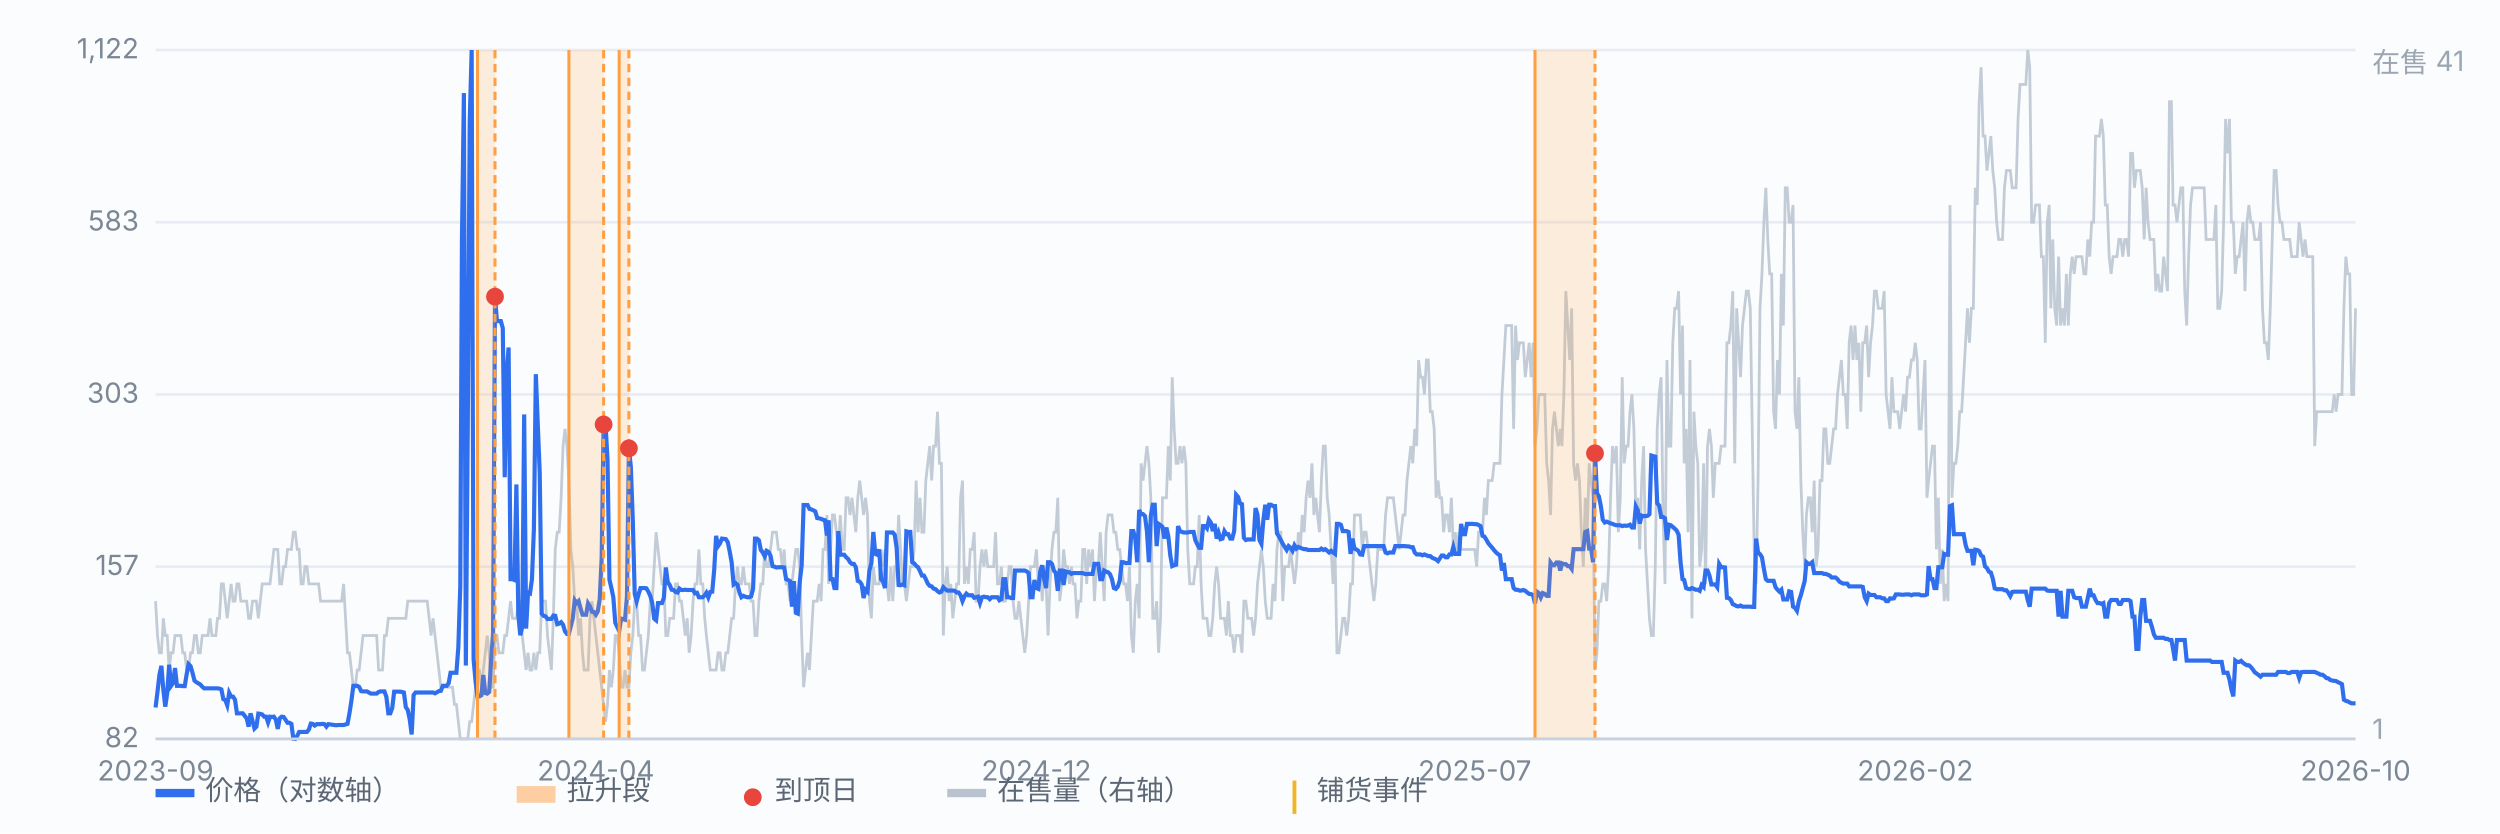
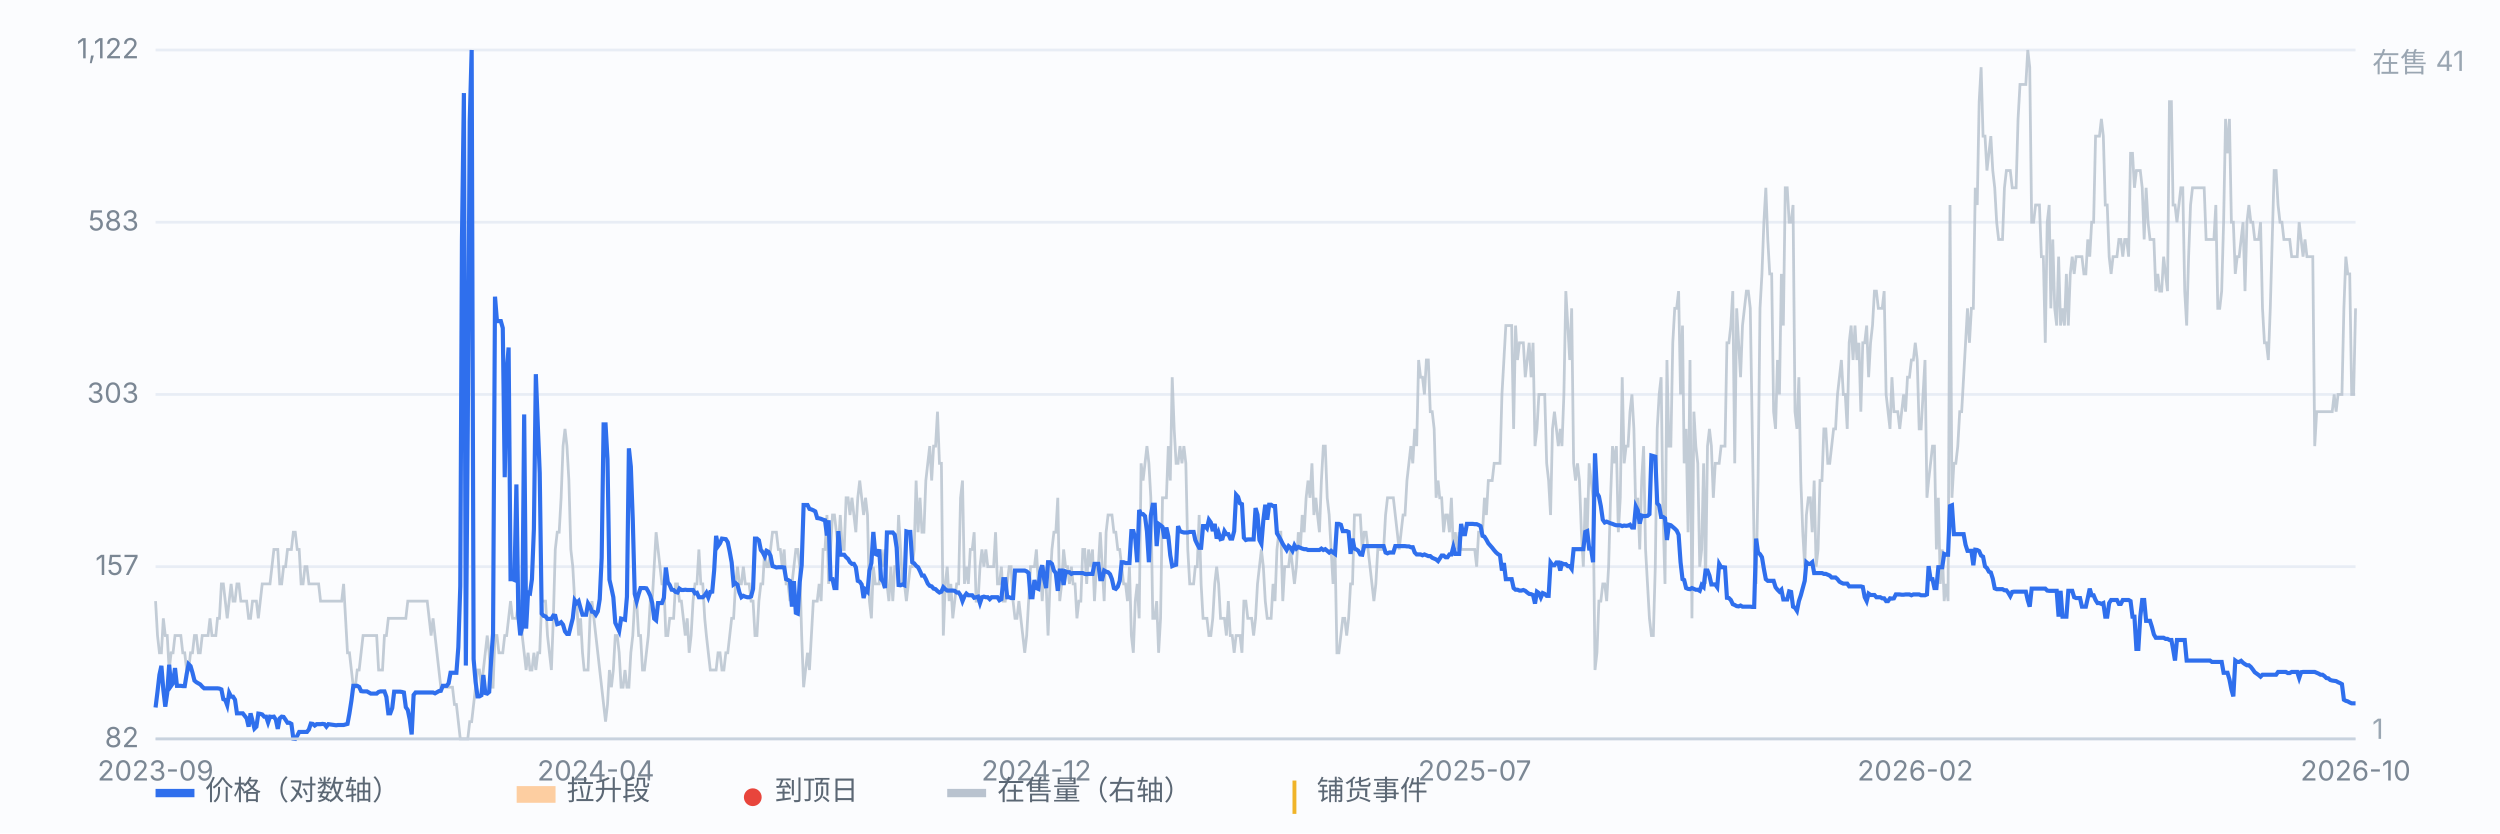
<svg xmlns="http://www.w3.org/2000/svg" viewBox="0 0 900 300" preserveAspectRatio="xMidYMid meet" style="width:100%;max-width:900px;height:auto;display:block" font-family="-apple-system,Segoe UI,Microsoft YaHei,sans-serif" font-size="10">
  <rect x="0" y="0" width="900" height="300" fill="#fbfcfe" />
  <line x1="56" y1="266.0" x2="848" y2="266.0" stroke="#e8edf5" stroke-width="1" />
  <text x="50" y="269.0" text-anchor="end" fill="#7b8794">82</text>
  <line x1="56" y1="204.0" x2="848" y2="204.0" stroke="#e8edf5" stroke-width="1" />
  <text x="50" y="207.0" text-anchor="end" fill="#7b8794">157</text>
  <line x1="56" y1="142.0" x2="848" y2="142.0" stroke="#e8edf5" stroke-width="1" />
  <text x="50" y="145.0" text-anchor="end" fill="#7b8794">303</text>
  <line x1="56" y1="80.0" x2="848" y2="80.0" stroke="#e8edf5" stroke-width="1" />
  <text x="50" y="83.0" text-anchor="end" fill="#7b8794">583</text>
  <line x1="56" y1="18.0" x2="848" y2="18.0" stroke="#e8edf5" stroke-width="1" />
  <text x="50" y="21.0" text-anchor="end" fill="#7b8794">1,122</text>
  <path d="M56.0 216.4 L56.7 228.8 L57.4 235.0 L58.1 235.0 L58.8 222.6 L59.5 228.8 L60.2 228.8 L60.9 241.2 L61.6 235.0 L62.3 235.0 L63.0 228.8 L63.7 228.8 L64.4 228.8 L65.1 228.8 L65.8 235.0 L66.5 235.0 L67.2 241.2 L67.9 241.2 L68.6 235.0 L69.3 235.0 L70.0 228.8 L70.7 228.8 L71.4 235.0 L72.1 235.0 L72.8 228.8 L73.5 228.8 L74.2 228.8 L74.9 228.8 L75.6 222.6 L76.3 228.8 L77.0 228.8 L77.7 228.8 L78.3 222.6 L79.0 222.6 L79.7 210.2 L80.4 210.2 L81.1 216.4 L81.8 222.6 L82.5 216.4 L83.2 210.2 L83.9 216.4 L84.6 216.4 L85.3 210.2 L86.0 210.2 L86.7 216.4 L87.4 216.4 L88.1 216.4 L88.8 216.4 L89.5 222.6 L90.2 222.6 L90.9 216.4 L91.6 216.4 L92.3 216.4 L93.0 222.6 L93.7 216.4 L94.4 210.2 L95.1 210.2 L95.8 210.2 L96.5 210.2 L97.2 210.2 L97.9 204.0 L98.6 197.8 L99.3 197.8 L100.0 197.8 L100.7 210.2 L101.4 210.2 L102.1 204.0 L102.8 204.0 L103.5 197.8 L104.2 197.8 L104.9 197.8 L105.6 191.6 L106.3 191.6 L107.0 197.8 L107.7 197.8 L108.4 210.2 L109.1 210.2 L109.8 204.0 L110.5 204.0 L111.2 210.2 L111.9 210.2 L112.6 210.2 L113.3 210.2 L114.0 210.2 L114.7 210.2 L115.4 216.4 L116.1 216.4 L116.8 216.4 L117.5 216.4 L118.2 216.4 L118.9 216.4 L119.6 216.4 L120.3 216.4 L121.0 216.4 L121.7 216.4 L122.3 216.4 L123.0 216.4 L123.7 210.2 L124.4 222.6 L125.1 235.0 L125.8 235.0 L126.5 241.2 L127.2 247.4 L127.9 247.4 L128.6 241.2 L129.3 241.2 L130.0 235.0 L130.7 228.8 L131.4 228.8 L132.1 228.8 L132.8 228.8 L133.5 228.8 L134.2 228.8 L134.9 228.8 L135.6 228.8 L136.3 241.2 L137.0 241.2 L137.7 241.2 L138.4 228.8 L139.1 228.8 L139.8 222.6 L140.5 222.6 L141.2 222.6 L141.9 222.6 L142.6 222.6 L143.3 222.6 L144.0 222.6 L144.7 222.6 L145.4 222.6 L146.1 222.6 L146.8 216.4 L147.5 216.4 L148.2 216.4 L148.9 216.4 L149.6 216.4 L150.3 216.4 L151.0 216.4 L151.7 216.4 L152.4 216.4 L153.1 216.4 L153.8 216.4 L154.5 222.6 L155.2 228.8 L155.9 222.6 L156.6 228.8 L157.3 235.0 L158.0 241.2 L158.7 247.4 L159.4 247.4 L160.1 247.4 L160.8 247.4 L161.5 247.4 L162.2 247.4 L162.9 247.4 L163.6 253.6 L164.3 253.6 L165.0 259.8 L165.7 266.0 L166.3 266.0 L167.0 266.0 L167.7 266.0 L168.4 266.0 L169.1 259.8 L169.8 259.8 L170.5 253.6 L171.2 247.4 L171.9 241.2 L172.6 241.2 L173.3 247.4 L174.0 241.2 L174.7 235.0 L175.4 228.8 L176.1 235.0 L176.8 247.4 L177.5 247.4 L178.2 228.8 L178.9 228.8 L179.6 235.0 L180.3 235.0 L181.0 235.0 L181.7 228.8 L182.4 228.8 L183.1 222.6 L183.8 216.4 L184.5 222.6 L185.2 222.6 L185.9 222.6 L186.6 216.4 L187.3 216.4 L188.0 228.8 L188.7 235.0 L189.4 241.2 L190.1 235.0 L190.8 241.2 L191.5 241.2 L192.2 235.0 L192.9 241.2 L193.6 235.0 L194.3 235.0 L195.0 216.4 L195.7 216.4 L196.4 216.4 L197.1 228.8 L197.8 235.0 L198.5 241.2 L199.2 222.6 L199.9 197.8 L200.6 191.6 L201.3 191.6 L202.0 179.2 L202.7 160.6 L203.4 154.4 L204.1 160.6 L204.8 173.0 L205.5 197.8 L206.2 204.0 L206.9 216.4 L207.6 216.4 L208.3 228.8 L209.0 222.6 L209.7 235.0 L210.3 241.2 L211.0 241.2 L211.7 241.2 L212.4 222.6 L213.1 216.4 L213.8 222.6 L214.5 228.8 L215.2 235.0 L215.9 241.2 L216.6 247.4 L217.3 253.6 L218.0 259.8 L218.7 253.6 L219.4 241.2 L220.1 247.4 L220.8 241.2 L221.5 228.8 L222.2 228.8 L222.9 235.0 L223.6 247.4 L224.3 247.4 L225.0 241.2 L225.7 247.4 L226.4 247.4 L227.1 235.0 L227.8 228.8 L228.5 216.4 L229.2 216.4 L229.9 228.8 L230.6 228.8 L231.3 241.2 L232.0 241.2 L232.7 235.0 L233.4 228.8 L234.1 216.4 L234.8 216.4 L235.5 204.0 L236.2 191.6 L236.9 197.8 L237.6 204.0 L238.3 210.2 L239.0 210.2 L239.7 228.8 L240.4 228.8 L241.1 222.6 L241.8 222.6 L242.5 222.6 L243.2 210.2 L243.9 210.2 L244.6 216.4 L245.3 216.4 L246.0 222.6 L246.7 228.8 L247.4 222.6 L248.1 235.0 L248.8 228.8 L249.5 216.4 L250.2 210.2 L250.9 210.2 L251.6 197.8 L252.3 210.2 L253.0 210.2 L253.7 222.6 L254.3 228.8 L255.0 235.0 L255.7 241.2 L256.4 241.2 L257.1 241.2 L257.8 241.2 L258.5 235.0 L259.2 235.0 L259.9 241.2 L260.6 241.2 L261.3 235.0 L262.0 235.0 L262.7 228.8 L263.4 222.6 L264.1 222.6 L264.8 210.2 L265.5 204.0 L266.2 210.2 L266.9 210.2 L267.6 204.0 L268.3 210.2 L269.0 210.2 L269.7 210.2 L270.4 216.4 L271.1 216.4 L271.8 228.8 L272.5 228.8 L273.2 216.4 L273.9 210.2 L274.6 210.2 L275.3 197.8 L276.0 204.0 L276.7 204.0 L277.4 197.8 L278.1 191.6 L278.8 191.6 L279.5 191.6 L280.2 197.8 L280.9 197.8 L281.6 204.0 L282.3 197.8 L283.0 210.2 L283.7 210.2 L284.4 216.4 L285.1 210.2 L285.8 204.0 L286.5 197.8 L287.2 197.8 L287.9 204.0 L288.6 228.8 L289.3 247.4 L290.0 241.2 L290.7 235.0 L291.4 241.2 L292.1 228.8 L292.8 216.4 L293.5 216.4 L294.2 216.4 L294.9 210.2 L295.6 216.4 L296.3 197.8 L297.0 197.8 L297.7 185.4 L298.3 210.2 L299.0 197.8 L299.7 185.4 L300.4 185.4 L301.1 191.6 L301.8 197.8 L302.5 185.4 L303.2 197.8 L303.9 197.8 L304.6 179.2 L305.3 179.2 L306.0 185.4 L306.7 179.2 L307.4 185.4 L308.1 191.6 L308.8 179.2 L309.5 173.0 L310.2 179.2 L310.9 185.4 L311.6 179.2 L312.3 185.4 L313.0 216.4 L313.7 222.6 L314.4 204.0 L315.1 210.2 L315.8 210.2 L316.5 210.2 L317.2 197.8 L317.9 204.0 L318.6 197.8 L319.3 210.2 L320.0 216.4 L320.7 204.0 L321.4 216.4 L322.1 204.0 L322.8 204.0 L323.5 185.4 L324.2 197.8 L324.9 210.2 L325.6 210.2 L326.3 216.4 L327.0 210.2 L327.7 204.0 L328.4 204.0 L329.1 197.8 L329.8 173.0 L330.5 191.6 L331.2 179.2 L331.9 191.6 L332.6 191.6 L333.3 173.0 L334.0 166.8 L334.7 160.6 L335.4 173.0 L336.1 160.6 L336.8 160.6 L337.5 148.2 L338.2 166.8 L338.9 166.8 L339.6 228.8 L340.3 210.2 L341.0 204.0 L341.7 216.4 L342.3 210.2 L343.0 222.6 L343.7 216.4 L344.4 210.2 L345.1 210.2 L345.8 179.2 L346.5 173.0 L347.2 210.2 L347.9 204.0 L348.6 210.2 L349.3 197.8 L350.0 197.8 L350.7 191.6 L351.4 216.4 L352.1 216.4 L352.8 204.0 L353.5 197.8 L354.2 204.0 L354.9 197.8 L355.6 204.0 L356.3 204.0 L357.0 204.0 L357.7 204.0 L358.4 191.6 L359.1 210.2 L359.8 210.2 L360.5 204.0 L361.2 216.4 L361.9 216.4 L362.6 210.2 L363.3 204.0 L364.0 204.0 L364.7 216.4 L365.4 222.6 L366.1 222.6 L366.8 216.4 L367.5 222.6 L368.2 228.8 L368.9 235.0 L369.6 228.8 L370.3 216.4 L371.0 204.0 L371.7 204.0 L372.4 204.0 L373.1 197.8 L373.8 210.2 L374.5 204.0 L375.2 216.4 L375.9 204.0 L376.6 210.2 L377.3 228.8 L378.0 210.2 L378.7 197.8 L379.4 191.6 L380.1 191.6 L380.8 179.2 L381.5 216.4 L382.2 210.2 L382.9 197.8 L383.6 204.0 L384.3 204.0 L385.0 210.2 L385.7 204.0 L386.3 210.2 L387.0 210.2 L387.7 222.6 L388.4 216.4 L389.1 216.4 L389.8 197.8 L390.5 197.8 L391.2 210.2 L391.9 197.8 L392.6 204.0 L393.3 197.8 L394.0 216.4 L394.7 204.0 L395.4 204.0 L396.1 191.6 L396.8 204.0 L397.5 216.4 L398.2 191.6 L398.9 185.4 L399.6 185.4 L400.3 185.4 L401.0 191.6 L401.7 191.6 L402.4 197.8 L403.1 197.8 L403.8 204.0 L404.5 210.2 L405.2 210.2 L405.9 216.4 L406.6 204.0 L407.3 228.8 L408.0 235.0 L408.7 216.4 L409.4 210.2 L410.1 222.6 L410.8 166.8 L411.5 173.0 L412.2 166.8 L412.9 160.6 L413.6 166.8 L414.3 179.2 L415.0 222.6 L415.7 222.6 L416.4 216.4 L417.1 235.0 L417.8 222.6 L418.5 179.2 L419.2 179.2 L419.9 179.2 L420.6 160.6 L421.3 173.0 L422.0 135.8 L422.7 154.4 L423.4 166.8 L424.1 166.8 L424.8 160.6 L425.5 166.8 L426.2 160.6 L426.9 166.8 L427.6 197.8 L428.3 210.2 L429.0 210.2 L429.7 210.2 L430.3 204.0 L431.0 204.0 L431.7 185.4 L432.4 210.2 L433.1 222.6 L433.8 222.6 L434.5 222.6 L435.2 228.8 L435.9 228.8 L436.6 222.6 L437.3 210.2 L438.0 204.0 L438.7 210.2 L439.4 222.6 L440.1 222.6 L440.8 222.6 L441.5 228.8 L442.2 216.4 L442.9 228.8 L443.6 228.8 L444.3 235.0 L445.0 228.8 L445.7 228.8 L446.4 228.8 L447.1 235.0 L447.8 216.4 L448.5 216.4 L449.2 222.6 L449.9 222.6 L450.6 222.6 L451.3 228.8 L452.0 222.6 L452.7 210.2 L453.4 204.0 L454.1 197.8 L454.8 204.0 L455.5 216.4 L456.2 222.6 L456.9 222.6 L457.6 222.6 L458.3 210.2 L459.0 216.4 L459.7 197.8 L460.4 191.6 L461.1 191.6 L461.8 216.4 L462.5 204.0 L463.2 204.0 L463.9 204.0 L464.6 197.8 L465.3 204.0 L466.0 210.2 L466.7 204.0 L467.4 191.6 L468.1 197.8 L468.8 185.4 L469.5 191.6 L470.2 179.2 L470.9 173.0 L471.6 179.2 L472.3 166.8 L473.0 185.4 L473.7 179.2 L474.3 185.4 L475.0 191.6 L475.7 173.0 L476.4 160.6 L477.1 160.6 L477.8 179.2 L478.5 185.4 L479.2 197.8 L479.9 210.2 L480.6 197.8 L481.3 235.0 L482.0 235.0 L482.7 228.8 L483.4 222.6 L484.1 222.6 L484.8 228.8 L485.5 222.6 L486.2 210.2 L486.9 210.2 L487.6 185.4 L488.3 185.4 L489.0 185.4 L489.7 185.4 L490.4 197.8 L491.1 191.6 L491.8 191.6 L492.5 197.8 L493.2 204.0 L493.9 210.2 L494.6 216.4 L495.3 210.2 L496.0 197.8 L496.7 197.8 L497.4 197.8 L498.1 197.8 L498.8 185.4 L499.5 179.2 L500.2 179.2 L500.9 179.2 L501.6 179.2 L502.3 185.4 L503.0 191.6 L503.7 197.8 L504.4 191.6 L505.1 185.4 L505.8 185.4 L506.5 173.0 L507.2 166.8 L507.9 160.6 L508.6 166.8 L509.3 154.4 L510.0 160.6 L510.7 129.6 L511.4 135.8 L512.1 135.8 L512.8 142.0 L513.5 129.6 L514.2 129.6 L514.9 148.2 L515.6 148.2 L516.3 154.4 L517.0 179.2 L517.7 173.0 L518.3 179.2 L519.0 179.2 L519.7 191.6 L520.4 185.4 L521.1 185.4 L521.8 191.6 L522.5 179.2 L523.2 197.8 L523.9 191.6 L524.6 197.8 L525.3 191.6 L526.0 197.8 L526.7 197.8 L527.4 197.8 L528.1 197.8 L528.8 197.8 L529.5 197.8 L530.2 197.8 L530.9 197.8 L531.6 204.0 L532.3 191.6 L533.0 191.6 L533.7 191.6 L534.4 179.2 L535.1 185.4 L535.8 173.0 L536.5 173.0 L537.2 173.0 L537.9 166.8 L538.6 166.8 L539.3 166.8 L540.0 166.8 L540.7 142.0 L541.4 129.6 L542.1 117.2 L542.8 117.2 L543.5 117.2 L544.2 117.2 L544.9 154.4 L545.6 117.2 L546.3 129.6 L547.0 123.4 L547.7 123.4 L548.4 123.4 L549.1 135.8 L549.8 129.6 L550.5 123.4 L551.2 135.8 L551.9 123.4 L552.6 160.6 L553.3 154.4 L554.0 142.0 L554.7 142.0 L555.4 142.0 L556.1 142.0 L556.8 166.8 L557.5 173.0 L558.2 185.4 L558.9 154.4 L559.6 148.2 L560.3 154.4 L561.0 160.6 L561.7 154.4 L562.3 160.6 L563.0 142.0 L563.7 104.8 L564.4 117.2 L565.1 129.6 L565.8 111.0 L566.5 166.8 L567.2 173.0 L567.9 166.8 L568.6 173.0 L569.3 191.6 L570.0 204.0 L570.7 179.2 L571.4 191.6 L572.1 166.8 L572.8 173.0 L573.5 179.2 L574.2 241.2 L574.9 235.0 L575.6 216.4 L576.3 216.4 L577.0 210.2 L577.7 210.2 L578.4 216.4 L579.1 204.0 L579.8 179.2 L580.5 160.6 L581.2 166.8 L581.9 160.6 L582.6 191.6 L583.3 179.2 L584.0 135.8 L584.7 166.8 L585.4 160.6 L586.1 160.6 L586.8 148.2 L587.5 142.0 L588.2 154.4 L588.9 185.4 L589.6 179.2 L590.3 197.8 L591.0 173.0 L591.7 160.6 L592.4 197.8 L593.1 210.2 L593.8 222.6 L594.5 228.8 L595.2 228.8 L595.9 204.0 L596.6 154.4 L597.3 142.0 L598.0 135.8 L598.7 185.4 L599.4 210.2 L600.1 129.6 L600.8 160.6 L601.5 160.6 L602.2 123.4 L602.9 111.0 L603.6 111.0 L604.3 104.8 L605.0 142.0 L605.7 117.2 L606.3 166.8 L607.0 154.4 L607.7 191.6 L608.4 129.6 L609.1 222.6 L609.8 148.2 L610.5 160.6 L611.2 166.8 L611.9 204.0 L612.6 197.8 L613.3 166.8 L614.0 210.2 L614.7 160.6 L615.4 154.4 L616.1 160.6 L616.8 179.2 L617.5 166.8 L618.2 166.8 L618.9 166.8 L619.6 160.6 L620.3 160.6 L621.0 160.6 L621.7 123.4 L622.4 123.4 L623.1 117.2 L623.8 104.8 L624.5 166.8 L625.2 111.0 L625.9 123.4 L626.6 135.8 L627.3 117.2 L628.0 111.0 L628.7 104.8 L629.4 104.8 L630.1 111.0 L630.8 154.4 L631.5 197.8 L632.2 210.2 L632.9 173.0 L633.6 111.0 L634.3 98.6 L635.0 80.0 L635.7 67.6 L636.4 86.2 L637.1 98.6 L637.8 98.6 L638.5 148.2 L639.2 154.4 L639.9 129.6 L640.6 142.0 L641.3 98.6 L642.0 117.2 L642.7 67.6 L643.4 67.6 L644.1 80.0 L644.8 80.0 L645.5 73.8 L646.2 148.2 L646.9 154.4 L647.6 135.8 L648.3 173.0 L649.0 191.6 L649.7 204.0 L650.3 185.4 L651.0 179.2 L651.7 179.2 L652.4 191.6 L653.1 173.0 L653.8 204.0 L654.5 197.8 L655.2 173.0 L655.9 173.0 L656.6 154.4 L657.3 154.4 L658.0 166.8 L658.7 166.8 L659.4 160.6 L660.1 154.4 L660.8 154.4 L661.5 142.0 L662.2 135.8 L662.9 129.6 L663.6 142.0 L664.3 142.0 L665.0 154.4 L665.7 123.4 L666.4 117.2 L667.1 129.6 L667.8 117.2 L668.5 129.6 L669.2 123.4 L669.9 148.2 L670.6 123.4 L671.3 123.4 L672.0 117.2 L672.7 135.8 L673.4 123.4 L674.1 117.2 L674.8 104.8 L675.5 104.8 L676.2 111.0 L676.9 111.0 L677.6 111.0 L678.3 104.8 L679.0 142.0 L679.7 148.2 L680.4 154.4 L681.1 135.8 L681.8 148.2 L682.5 148.2 L683.2 148.2 L683.9 154.4 L684.6 148.2 L685.3 142.0 L686.0 148.2 L686.7 135.8 L687.4 135.8 L688.1 129.6 L688.8 129.6 L689.5 123.4 L690.2 129.6 L690.9 154.4 L691.6 154.4 L692.3 142.0 L693.0 129.6 L693.7 179.2 L694.3 173.0 L695.0 166.8 L695.7 160.6 L696.4 160.6 L697.1 197.8 L697.8 179.2 L698.5 210.2 L699.2 197.8 L699.9 216.4 L700.6 210.2 L701.3 216.4 L702.0 73.8 L702.7 179.2 L703.4 166.8 L704.1 166.8 L704.8 160.6 L705.5 148.2 L706.2 148.2 L706.9 135.8 L707.6 123.4 L708.3 111.0 L709.0 123.4 L709.7 111.0 L710.4 111.0 L711.1 67.6 L711.8 73.8 L712.5 36.6 L713.2 24.2 L713.9 49.0 L714.6 49.0 L715.3 61.4 L716.0 55.2 L716.7 49.0 L717.4 61.4 L718.1 67.6 L718.8 80.0 L719.5 86.2 L720.2 86.2 L720.9 86.2 L721.6 67.6 L722.3 61.4 L723.0 61.4 L723.7 61.4 L724.4 67.6 L725.1 67.6 L725.8 67.6 L726.5 42.8 L727.2 30.4 L727.9 30.4 L728.6 30.4 L729.3 30.4 L730.0 18.0 L730.7 24.2 L731.4 80.0 L732.1 80.0 L732.8 73.8 L733.5 73.8 L734.2 73.8 L734.9 92.4 L735.6 92.4 L736.3 123.4 L737.0 80.0 L737.7 73.8 L738.3 111.0 L739.0 86.2 L739.7 111.0 L740.4 117.2 L741.1 92.4 L741.8 117.2 L742.5 111.0 L743.2 117.2 L743.9 98.6 L744.6 117.2 L745.3 98.6 L746.0 92.4 L746.7 98.6 L747.4 92.4 L748.1 92.4 L748.8 92.4 L749.5 92.4 L750.2 98.6 L750.9 98.6 L751.6 86.2 L752.3 92.4 L753.0 80.0 L753.7 80.0 L754.4 49.0 L755.1 49.0 L755.8 49.0 L756.5 42.8 L757.2 49.0 L757.9 73.8 L758.6 73.8 L759.3 92.4 L760.0 98.6 L760.7 92.4 L761.4 92.4 L762.1 92.4 L762.8 86.2 L763.5 86.2 L764.2 92.4 L764.9 86.2 L765.6 86.2 L766.3 92.4 L767.0 55.2 L767.7 55.2 L768.4 67.6 L769.1 61.4 L769.8 61.4 L770.5 61.4 L771.2 67.6 L771.9 86.2 L772.6 67.6 L773.3 80.0 L774.0 86.2 L774.7 86.2 L775.4 86.2 L776.1 104.8 L776.8 98.6 L777.5 104.8 L778.2 104.8 L778.9 92.4 L779.6 98.6 L780.3 104.8 L781.0 36.6 L781.7 36.6 L782.3 73.8 L783.0 73.8 L783.7 80.0 L784.4 73.8 L785.1 67.6 L785.8 67.6 L786.5 104.8 L787.2 117.2 L787.9 92.4 L788.6 73.8 L789.3 67.6 L790.0 67.6 L790.7 67.6 L791.4 67.6 L792.1 67.6 L792.8 67.6 L793.5 67.6 L794.2 86.2 L794.9 86.2 L795.6 86.2 L796.3 86.2 L797.0 86.2 L797.7 73.8 L798.4 111.0 L799.1 111.0 L799.8 104.8 L800.5 80.0 L801.2 42.8 L801.9 55.2 L802.6 42.8 L803.3 80.0 L804.0 80.0 L804.7 98.6 L805.4 92.4 L806.1 92.4 L806.8 86.2 L807.5 80.0 L808.2 104.8 L808.9 80.0 L809.6 73.8 L810.3 80.0 L811.0 80.0 L811.7 86.2 L812.4 86.2 L813.1 86.2 L813.8 80.0 L814.5 111.0 L815.2 123.4 L815.9 123.4 L816.6 129.6 L817.3 111.0 L818.0 86.2 L818.7 61.4 L819.4 61.4 L820.1 73.8 L820.8 80.0 L821.5 80.0 L822.2 86.2 L822.9 86.2 L823.6 86.2 L824.3 86.2 L825.0 92.4 L825.7 92.4 L826.3 92.4 L827.0 92.4 L827.7 80.0 L828.4 86.2 L829.1 92.4 L829.8 86.2 L830.5 92.4 L831.2 92.4 L831.9 92.4 L832.6 92.4 L833.3 160.6 L834.0 148.2 L834.7 148.2 L835.4 148.2 L836.1 148.2 L836.8 148.2 L837.5 148.2 L838.2 148.2 L838.9 148.2 L839.6 148.2 L840.3 142.0 L841.0 148.2 L841.7 142.0 L842.4 142.0 L843.1 142.0 L843.8 111.0 L844.5 92.4 L845.2 98.6 L845.9 98.6 L846.6 142.0 L847.3 142.0 L848.0 111.0" fill="none" stroke="#b9c3cf" stroke-width="1" opacity="0.85" />
  <text x="854" y="26" fill="#9aa6b2">在售 41</text>
  <text x="854" y="266" fill="#9aa6b2">1</text>
  <path d="M56.0 254.7 L56.7 249.0 L57.4 242.9 L58.1 239.7 L58.8 248.3 L59.5 254.4 L60.2 249.5 L60.9 239.3 L61.6 246.9 L62.3 245.9 L63.0 240.5 L63.7 246.9 L64.4 246.9 L65.1 246.9 L65.8 247.0 L66.5 247.0 L67.2 242.7 L67.9 239.1 L68.6 239.8 L69.3 242.2 L70.0 245.0 L70.7 245.6 L71.4 246.0 L72.1 246.4 L72.8 247.2 L73.5 247.8 L74.2 247.8 L74.9 247.8 L75.6 247.8 L76.3 247.8 L77.0 247.8 L77.7 247.8 L78.3 247.8 L79.0 247.9 L79.7 248.2 L80.4 251.7 L81.1 252.0 L81.8 253.9 L82.5 249.4 L83.2 250.8 L83.9 250.8 L84.6 251.9 L85.3 256.8 L86.0 256.8 L86.7 256.8 L87.4 256.8 L88.1 257.7 L88.8 258.6 L89.5 261.6 L90.2 256.8 L90.9 259.5 L91.6 262.3 L92.3 261.6 L93.0 256.9 L93.7 257.0 L94.4 257.2 L95.1 258.0 L95.8 258.0 L96.5 260.1 L97.2 258.0 L97.9 258.1 L98.6 258.0 L99.3 259.1 L100.0 262.4 L100.7 258.6 L101.4 258.0 L102.1 258.1 L102.8 259.1 L103.5 260.2 L104.2 260.2 L104.9 260.6 L105.6 265.9 L106.3 266.0 L107.0 264.9 L107.7 263.5 L108.4 263.5 L109.1 263.5 L109.8 263.5 L110.5 263.5 L111.2 262.6 L111.9 260.5 L112.6 260.6 L113.3 261.2 L114.0 260.7 L114.7 260.7 L115.4 260.7 L116.1 260.6 L116.8 260.7 L117.5 261.6 L118.2 260.7 L118.9 260.8 L119.6 260.9 L120.3 261.0 L121.0 261.1 L121.7 261.0 L122.3 261.0 L123.0 261.0 L123.7 261.0 L124.4 260.8 L125.1 260.6 L125.8 256.8 L126.5 252.3 L127.2 246.9 L127.9 246.9 L128.6 246.9 L129.3 247.3 L130.0 248.8 L130.7 248.9 L131.4 248.9 L132.1 248.9 L132.8 249.3 L133.5 249.7 L134.2 249.7 L134.9 249.7 L135.6 249.7 L136.3 249.1 L137.0 248.9 L137.7 248.9 L138.4 248.9 L139.1 250.9 L139.8 256.8 L140.5 256.8 L141.2 254.9 L141.9 249.0 L142.6 249.0 L143.3 249.0 L144.0 249.0 L144.7 249.1 L145.4 249.3 L146.1 254.6 L146.8 255.6 L147.5 259.0 L148.2 264.4 L148.9 250.2 L149.6 249.3 L150.3 249.3 L151.0 249.3 L151.7 249.3 L152.4 249.3 L153.1 249.3 L153.8 249.3 L154.5 249.3 L155.2 249.3 L155.9 249.3 L156.6 249.6 L157.3 249.2 L158.0 248.8 L158.7 248.7 L159.4 246.9 L160.1 246.9 L160.8 246.9 L161.5 246.0 L162.2 242.2 L162.9 242.2 L163.6 242.2 L164.3 242.2 L165.0 233.0 L165.7 211.0 L166.3 86.5 L167.0 33.5 L167.7 239.6 L168.4 153.1 L169.1 43.7 L169.8 18.0 L170.5 237.3 L171.2 245.4 L171.9 250.7 L172.6 250.7 L173.3 250.3 L174.0 243.0 L174.7 249.5 L175.4 249.7 L176.1 249.1 L176.8 237.8 L177.5 228.1 L178.2 106.8 L178.9 115.6 L179.6 115.6 L180.3 115.6 L181.0 118.1 L181.7 171.8 L182.4 134.1 L183.1 125.1 L183.8 208.5 L184.5 208.5 L185.2 208.8 L185.9 174.4 L186.6 221.4 L187.3 228.7 L188.0 225.7 L188.7 149.2 L189.4 226.3 L190.1 213.3 L190.8 213.6 L191.5 208.5 L192.2 190.5 L192.9 134.7 L193.6 152.8 L194.3 170.3 L195.0 220.9 L195.7 221.7 L196.4 221.9 L197.1 222.8 L197.8 222.8 L198.5 222.8 L199.2 221.6 L199.9 221.7 L200.6 224.7 L201.3 224.5 L202.0 224.0 L202.7 224.9 L203.4 227.3 L204.1 228.2 L204.8 228.2 L205.5 225.4 L206.2 222.6 L206.9 216.1 L207.6 217.1 L208.3 216.4 L209.0 219.0 L209.7 221.3 L210.3 221.3 L211.0 221.3 L211.7 217.2 L212.4 218.3 L213.1 220.2 L213.8 220.3 L214.5 221.3 L215.2 220.1 L215.9 215.7 L216.6 200.8 L217.3 152.8 L218.0 152.8 L218.7 165.4 L219.4 208.7 L220.1 211.7 L220.8 215.0 L221.5 224.2 L222.2 225.7 L222.9 227.2 L223.6 222.7 L224.3 222.9 L225.0 223.1 L225.7 214.8 L226.4 161.4 L227.1 168.0 L227.8 187.2 L228.5 213.8 L229.2 216.5 L229.9 213.9 L230.6 211.7 L231.3 211.7 L232.0 211.7 L232.7 211.8 L233.4 213.0 L234.1 214.5 L234.8 217.1 L235.5 222.7 L236.2 223.3 L236.9 217.1 L237.6 217.1 L238.3 217.1 L239.0 215.2 L239.7 204.3 L240.4 209.6 L241.1 210.6 L241.8 212.3 L242.5 212.4 L243.2 213.1 L243.9 213.3 L244.6 211.9 L245.3 212.4 L246.0 212.4 L246.7 212.3 L247.4 212.4 L248.1 212.4 L248.8 212.4 L249.5 212.4 L250.2 213.6 L250.9 213.4 L251.6 215.0 L252.3 215.0 L253.0 215.0 L253.7 214.3 L254.3 213.4 L255.0 215.1 L255.7 213.1 L256.4 213.0 L257.1 205.3 L257.8 192.9 L258.5 196.6 L259.2 195.6 L259.9 193.9 L260.6 194.0 L261.3 194.1 L262.0 195.2 L262.7 198.6 L263.4 202.5 L264.1 210.4 L264.8 209.9 L265.5 210.5 L266.2 213.3 L266.9 215.0 L267.6 214.5 L268.3 214.8 L269.0 215.0 L269.7 215.0 L270.4 214.7 L271.1 212.0 L271.8 193.9 L272.5 193.9 L273.2 194.5 L273.9 198.0 L274.6 198.9 L275.3 200.3 L276.0 198.3 L276.7 198.7 L277.4 200.1 L278.1 203.8 L278.8 204.0 L279.5 204.3 L280.2 204.2 L280.9 204.2 L281.6 204.2 L282.3 204.3 L283.0 208.5 L283.7 208.8 L284.4 209.2 L285.1 218.4 L285.8 209.2 L286.5 220.6 L287.2 220.9 L287.9 209.5 L288.6 203.5 L289.3 181.8 L290.0 181.8 L290.7 181.8 L291.4 183.2 L292.1 183.4 L292.8 183.7 L293.5 184.1 L294.2 186.5 L294.9 186.6 L295.6 186.8 L296.3 187.1 L297.0 187.3 L297.7 192.8 L298.3 187.3 L299.0 208.5 L299.7 208.5 L300.4 211.7 L301.1 211.7 L301.8 191.2 L302.5 199.7 L303.2 199.7 L303.9 199.7 L304.6 200.6 L305.3 201.2 L306.0 202.4 L306.7 203.0 L307.4 203.0 L308.1 204.2 L308.8 209.1 L309.5 209.4 L310.2 210.4 L310.9 215.3 L311.6 212.3 L312.3 213.0 L313.0 205.4 L313.7 202.7 L314.4 191.5 L315.1 199.4 L315.8 199.7 L316.5 197.8 L317.2 208.5 L317.9 209.4 L318.6 211.7 L319.3 191.7 L320.0 191.7 L320.7 191.7 L321.4 191.7 L322.1 192.5 L322.8 197.2 L323.5 210.6 L324.2 210.7 L324.9 210.4 L325.6 210.7 L326.3 191.3 L327.0 191.5 L327.7 191.5 L328.4 202.4 L329.1 202.8 L329.8 203.7 L330.5 204.2 L331.2 205.6 L331.9 207.2 L332.6 207.2 L333.3 208.5 L334.0 210.1 L334.7 210.9 L335.4 211.1 L336.1 211.9 L336.8 212.1 L337.5 212.8 L338.2 213.3 L338.9 213.0 L339.6 211.4 L340.3 212.1 L341.0 212.6 L341.7 212.6 L342.3 212.6 L343.0 212.6 L343.7 212.7 L344.4 213.3 L345.1 213.3 L345.8 214.3 L346.5 216.4 L347.2 214.7 L347.9 213.7 L348.6 214.3 L349.3 214.3 L350.0 214.3 L350.7 215.2 L351.4 215.0 L352.1 214.8 L352.8 217.1 L353.5 215.0 L354.2 214.8 L354.9 215.0 L355.6 215.0 L356.3 215.7 L357.0 215.0 L357.7 215.0 L358.4 215.0 L359.1 215.0 L359.8 216.1 L360.5 215.7 L361.2 208.5 L361.9 208.5 L362.6 215.0 L363.3 215.0 L364.0 215.3 L364.7 215.3 L365.4 205.4 L366.1 205.4 L366.8 205.4 L367.5 205.4 L368.2 205.4 L368.9 205.4 L369.6 205.7 L370.3 206.3 L371.0 215.0 L371.7 215.0 L372.4 208.8 L373.1 211.7 L373.8 212.0 L374.5 205.7 L375.2 203.5 L375.9 208.5 L376.6 211.7 L377.3 202.4 L378.0 202.4 L378.7 203.0 L379.4 205.4 L380.1 206.3 L380.8 212.7 L381.5 205.4 L382.2 205.4 L382.9 210.6 L383.6 205.7 L384.3 206.0 L385.0 206.0 L385.7 206.6 L386.3 206.3 L387.0 206.3 L387.7 206.3 L388.4 206.3 L389.1 206.3 L389.8 206.3 L390.5 206.6 L391.2 206.7 L391.9 206.6 L392.6 206.6 L393.3 206.6 L394.0 203.0 L394.7 203.0 L395.4 203.0 L396.1 208.5 L396.8 208.5 L397.5 205.4 L398.2 205.8 L398.9 206.0 L399.6 206.7 L400.3 208.5 L401.0 211.7 L401.7 212.0 L402.4 211.2 L403.1 209.1 L403.8 202.4 L404.5 202.4 L405.2 202.7 L405.9 202.7 L406.6 202.7 L407.3 191.2 L408.0 191.2 L408.7 193.9 L409.4 202.4 L410.1 183.6 L410.8 185.1 L411.5 185.1 L412.2 185.8 L412.9 191.3 L413.6 202.4 L414.3 185.6 L415.0 181.7 L415.7 181.7 L416.4 196.6 L417.1 188.6 L417.8 189.1 L418.5 189.7 L419.2 193.9 L419.9 189.9 L420.6 193.1 L421.3 199.9 L422.0 203.8 L422.7 203.5 L423.4 203.3 L424.1 189.4 L424.8 191.2 L425.5 191.5 L426.2 191.7 L426.9 191.7 L427.6 191.7 L428.3 191.5 L429.0 191.5 L429.7 191.5 L430.3 194.4 L431.0 195.9 L431.7 197.2 L432.4 197.2 L433.1 189.4 L433.8 189.4 L434.5 190.2 L435.2 187.1 L435.9 188.1 L436.6 191.2 L437.3 188.6 L438.0 193.9 L438.7 191.8 L439.4 194.1 L440.1 193.9 L440.8 191.2 L441.5 192.3 L442.2 192.3 L442.9 193.9 L443.6 193.9 L444.3 191.2 L445.0 178.1 L445.7 178.9 L446.4 181.2 L447.1 181.5 L447.8 193.6 L448.5 194.4 L449.2 194.2 L449.9 194.2 L450.6 194.2 L451.3 194.2 L452.0 182.9 L452.7 185.3 L453.4 194.4 L454.1 195.8 L454.8 187.3 L455.5 181.7 L456.2 187.1 L456.9 181.7 L457.6 181.7 L458.3 182.2 L459.0 182.2 L459.7 192.0 L460.4 193.1 L461.1 194.4 L461.8 195.8 L462.5 196.9 L463.2 198.0 L463.9 196.6 L464.6 197.2 L465.3 198.3 L466.0 196.3 L466.7 197.5 L467.4 196.9 L468.1 197.2 L468.8 197.5 L469.5 197.7 L470.2 197.7 L470.9 198.0 L471.6 198.0 L472.3 198.0 L473.0 198.0 L473.7 198.0 L474.3 198.0 L475.0 198.0 L475.7 197.5 L476.4 198.0 L477.1 197.7 L477.8 198.3 L478.5 198.9 L479.2 198.3 L479.9 198.9 L480.6 199.4 L481.3 188.6 L482.0 188.6 L482.7 188.9 L483.4 191.2 L484.1 191.2 L484.8 191.2 L485.5 191.5 L486.2 199.4 L486.9 193.9 L487.6 197.5 L488.3 197.8 L489.0 198.3 L489.7 199.6 L490.4 199.7 L491.1 196.6 L491.8 196.6 L492.5 196.6 L493.2 196.6 L493.9 196.6 L494.6 196.6 L495.3 196.6 L496.0 196.6 L496.7 196.6 L497.4 196.6 L498.1 196.6 L498.8 198.9 L499.5 199.2 L500.2 198.9 L500.9 198.9 L501.6 198.9 L502.3 196.6 L503.0 196.6 L503.7 196.6 L504.4 196.6 L505.1 196.6 L505.8 196.6 L506.5 196.7 L507.2 196.7 L507.9 197.0 L508.6 197.0 L509.3 198.9 L510.0 199.6 L510.7 199.6 L511.4 199.6 L512.1 199.9 L512.8 199.6 L513.5 199.9 L514.2 200.2 L514.9 200.2 L515.6 200.8 L516.3 201.1 L517.0 201.4 L517.7 202.0 L518.3 201.1 L519.0 200.0 L519.7 200.0 L520.4 200.6 L521.1 200.6 L521.8 199.6 L522.5 199.6 L523.2 196.9 L523.9 199.4 L524.6 199.4 L525.3 199.4 L526.0 188.6 L526.7 192.3 L527.4 192.3 L528.1 188.6 L528.8 188.6 L529.5 188.6 L530.2 188.6 L530.9 188.7 L531.6 188.7 L532.3 189.0 L533.0 189.4 L533.7 192.9 L534.4 193.2 L535.1 194.3 L535.8 195.6 L536.5 196.4 L537.2 197.2 L537.9 198.1 L538.6 198.9 L539.3 199.5 L540.0 199.9 L540.7 205.4 L541.4 202.7 L542.1 208.5 L542.8 208.5 L543.5 208.5 L544.2 208.5 L544.9 211.7 L545.6 212.3 L546.3 212.3 L547.0 212.6 L547.7 212.6 L548.4 212.4 L549.1 212.7 L549.8 213.3 L550.5 213.8 L551.2 213.9 L551.9 214.2 L552.6 217.3 L553.3 213.0 L554.0 213.5 L554.7 215.1 L555.4 213.5 L556.1 213.8 L556.8 214.5 L557.5 214.5 L558.2 202.5 L558.9 203.5 L559.6 203.5 L560.3 202.5 L561.0 202.5 L561.7 205.4 L562.3 202.8 L563.0 203.1 L563.7 203.1 L564.4 203.8 L565.1 203.8 L565.8 204.8 L566.5 197.7 L567.2 197.7 L567.9 197.7 L568.6 197.7 L569.3 197.7 L570.0 197.7 L570.7 191.5 L571.4 191.2 L572.1 197.5 L572.8 197.5 L573.5 202.4 L574.2 163.2 L574.9 177.5 L575.6 178.7 L576.3 182.2 L577.0 187.1 L577.7 188.1 L578.4 187.8 L579.1 188.1 L579.8 188.4 L580.5 188.6 L581.2 188.9 L581.9 189.1 L582.6 189.1 L583.3 189.1 L584.0 189.4 L584.7 189.2 L585.4 189.3 L586.1 189.2 L586.8 188.9 L587.5 189.9 L588.2 189.9 L588.9 182.3 L589.6 183.7 L590.3 188.5 L591.0 185.6 L591.7 185.8 L592.4 185.8 L593.1 185.7 L593.8 185.1 L594.5 164.0 L595.2 164.2 L595.9 164.4 L596.6 181.2 L597.3 182.0 L598.0 186.1 L598.7 186.1 L599.4 186.6 L600.1 194.4 L600.8 188.9 L601.5 189.1 L602.2 189.7 L602.9 190.3 L603.6 191.0 L604.3 192.5 L605.0 202.4 L605.7 208.5 L606.3 208.8 L607.0 211.7 L607.7 212.0 L608.4 212.1 L609.1 211.7 L609.8 212.0 L610.5 212.3 L611.2 212.3 L611.9 212.7 L612.6 210.6 L613.3 211.3 L614.0 205.4 L614.7 205.4 L615.4 207.2 L616.1 210.4 L616.8 210.4 L617.5 210.4 L618.2 211.4 L618.9 203.0 L619.6 204.2 L620.3 204.2 L621.0 204.3 L621.7 215.2 L622.4 215.3 L623.1 216.0 L623.8 217.5 L624.5 217.8 L625.2 218.2 L625.9 218.3 L626.6 218.0 L627.3 218.4 L628.0 218.4 L628.7 218.4 L629.4 218.4 L630.1 218.4 L630.8 218.5 L631.5 218.5 L632.2 193.9 L632.9 198.9 L633.6 199.5 L634.3 200.6 L635.0 204.8 L635.7 208.5 L636.4 209.1 L637.1 209.1 L637.8 209.1 L638.5 209.1 L639.2 211.4 L639.9 212.3 L640.6 213.0 L641.3 212.3 L642.0 215.8 L642.7 215.8 L643.4 215.8 L644.1 212.9 L644.8 213.1 L645.5 218.4 L646.2 218.8 L646.9 219.9 L647.6 216.4 L648.3 214.3 L649.0 211.7 L649.7 209.1 L650.3 202.4 L651.0 203.0 L651.7 203.0 L652.4 202.4 L653.1 206.3 L653.8 206.3 L654.5 206.3 L655.2 206.3 L655.9 206.3 L656.6 206.6 L657.3 206.6 L658.0 206.9 L658.7 207.2 L659.4 207.9 L660.1 207.9 L660.8 207.9 L661.5 208.5 L662.2 209.4 L662.9 209.8 L663.6 210.1 L664.3 210.1 L665.0 210.1 L665.7 211.1 L666.4 211.1 L667.1 211.1 L667.8 211.1 L668.5 211.1 L669.2 211.1 L669.9 211.1 L670.6 211.3 L671.3 215.0 L672.0 216.4 L672.7 213.7 L673.4 214.2 L674.1 214.2 L674.8 214.2 L675.5 215.0 L676.2 215.0 L676.9 215.0 L677.6 215.4 L678.3 215.4 L679.0 216.4 L679.7 216.4 L680.4 215.4 L681.1 215.5 L681.8 215.4 L682.5 214.0 L683.2 214.0 L683.9 214.0 L684.6 214.1 L685.3 214.1 L686.0 214.0 L686.7 214.0 L687.4 214.0 L688.1 214.3 L688.8 214.0 L689.5 214.0 L690.2 214.0 L690.9 214.0 L691.6 214.3 L692.3 214.3 L693.0 214.3 L693.7 214.0 L694.3 203.8 L695.0 208.5 L695.7 208.5 L696.4 211.7 L697.1 211.7 L697.8 204.2 L698.5 204.2 L699.2 204.2 L699.9 199.4 L700.6 199.7 L701.3 199.7 L702.0 182.2 L702.7 181.9 L703.4 192.3 L704.1 192.3 L704.8 192.3 L705.5 192.3 L706.2 192.3 L706.9 192.3 L707.6 196.1 L708.3 198.3 L709.0 198.3 L709.7 198.3 L710.4 203.5 L711.1 197.9 L711.8 198.0 L712.5 198.4 L713.2 200.0 L713.9 200.4 L714.6 203.9 L715.3 204.5 L716.0 205.8 L716.7 206.1 L717.4 208.3 L718.1 211.8 L718.8 212.1 L719.5 212.1 L720.2 212.1 L720.9 212.1 L721.6 212.5 L722.3 212.5 L723.0 213.4 L723.7 214.6 L724.4 213.1 L725.1 213.0 L725.8 213.0 L726.5 213.0 L727.2 213.0 L727.9 213.0 L728.6 213.0 L729.3 213.0 L730.0 216.1 L730.7 218.4 L731.4 211.9 L732.1 211.9 L732.8 211.9 L733.5 211.9 L734.2 211.9 L734.9 211.9 L735.6 211.9 L736.3 211.9 L737.0 212.6 L737.7 212.7 L738.3 212.7 L739.0 212.7 L739.7 212.7 L740.4 212.7 L741.1 222.0 L741.8 212.7 L742.5 222.0 L743.2 222.0 L743.9 222.0 L744.6 212.7 L745.3 212.7 L746.0 212.7 L746.7 215.0 L747.4 215.3 L748.1 215.3 L748.8 215.3 L749.5 218.4 L750.2 218.4 L750.9 218.4 L751.6 215.3 L752.3 211.9 L753.0 214.3 L753.7 214.3 L754.4 216.0 L755.1 217.1 L755.8 217.1 L756.5 217.4 L757.2 217.1 L757.9 222.0 L758.6 222.0 L759.3 217.1 L760.0 216.0 L760.7 216.0 L761.4 216.0 L762.1 216.0 L762.8 217.4 L763.5 217.4 L764.2 216.0 L764.9 216.0 L765.6 216.0 L766.3 216.0 L767.0 216.4 L767.7 222.0 L768.4 222.0 L769.1 233.6 L769.8 233.6 L770.5 222.0 L771.2 216.0 L771.9 216.0 L772.6 223.5 L773.3 223.5 L774.0 223.5 L774.7 225.7 L775.4 228.4 L776.1 229.6 L776.8 229.6 L777.5 229.6 L778.2 229.6 L778.9 229.6 L779.6 230.0 L780.3 230.0 L781.0 230.4 L781.7 230.4 L782.3 233.6 L783.0 237.8 L783.7 230.4 L784.4 230.4 L785.1 230.4 L785.8 230.4 L786.5 230.4 L787.2 237.8 L787.9 237.8 L788.6 237.8 L789.3 237.8 L790.0 237.8 L790.7 237.8 L791.4 237.8 L792.1 237.8 L792.8 237.8 L793.5 237.8 L794.2 237.8 L794.9 237.8 L795.6 237.8 L796.3 238.3 L797.0 238.3 L797.7 238.3 L798.4 238.3 L799.1 238.3 L799.8 238.3 L800.5 242.2 L801.2 242.2 L801.9 242.2 L802.6 244.6 L803.3 248.2 L804.0 250.7 L804.7 237.8 L805.4 238.3 L806.1 238.3 L806.8 237.9 L807.5 238.6 L808.2 239.1 L808.9 239.5 L809.6 239.5 L810.3 240.1 L811.0 241.0 L811.7 242.0 L812.4 242.5 L813.1 243.0 L813.8 243.6 L814.5 242.9 L815.2 242.9 L815.9 242.9 L816.6 242.9 L817.3 242.9 L818.0 242.9 L818.7 242.9 L819.4 242.9 L820.1 241.9 L820.8 241.9 L821.5 241.9 L822.2 241.9 L822.9 241.9 L823.6 242.3 L824.3 242.3 L825.0 241.9 L825.7 241.9 L826.3 241.9 L827.0 241.9 L827.7 244.1 L828.4 242.0 L829.1 241.9 L829.8 241.9 L830.5 241.9 L831.2 241.9 L831.9 241.9 L832.6 241.9 L833.3 241.9 L834.0 242.2 L834.7 242.5 L835.4 242.9 L836.1 242.9 L836.8 243.4 L837.5 244.1 L838.2 244.2 L838.9 244.8 L839.6 245.0 L840.3 245.1 L841.0 245.2 L841.7 245.6 L842.4 245.9 L843.1 246.3 L843.8 251.9 L844.5 252.3 L845.2 252.5 L845.9 252.9 L846.6 253.2 L847.3 253.2 L848.0 253.2" fill="none" stroke="#2f6fed" stroke-width="1.5" />
-   <rect x="171.9" y="18" width="6.3" height="248" fill="#ff9f43" opacity="0.18" />
-   <line x1="171.9" y1="18" x2="171.9" y2="266" stroke="#ff9f43" stroke-width="1.1" />
-   <line x1="178.2" y1="18" x2="178.2" y2="266" stroke="#ff9f43" stroke-width="1.1" stroke-dasharray="3 2" />
-   <circle cx="178.2" cy="106.8" r="3.2" fill="#e8453c" />
-   <rect x="204.8" y="18" width="12.6" height="248" fill="#ff9f43" opacity="0.18" />
-   <line x1="204.8" y1="18" x2="204.8" y2="266" stroke="#ff9f43" stroke-width="1.1" />
-   <line x1="217.3" y1="18" x2="217.3" y2="266" stroke="#ff9f43" stroke-width="1.1" stroke-dasharray="3 2" />
-   <circle cx="217.3" cy="152.8" r="3.2" fill="#e8453c" />
-   <rect x="222.9" y="18" width="3.5" height="248" fill="#ff9f43" opacity="0.18" />
-   <line x1="222.9" y1="18" x2="222.9" y2="266" stroke="#ff9f43" stroke-width="1.1" />
-   <line x1="226.4" y1="18" x2="226.4" y2="266" stroke="#ff9f43" stroke-width="1.1" stroke-dasharray="3 2" />
-   <circle cx="226.4" cy="161.4" r="3.2" fill="#e8453c" />
-   <rect x="552.6" y="18" width="21.7" height="248" fill="#ff9f43" opacity="0.18" />
-   <line x1="552.6" y1="18" x2="552.6" y2="266" stroke="#ff9f43" stroke-width="1.1" />
-   <line x1="574.2" y1="18" x2="574.2" y2="266" stroke="#ff9f43" stroke-width="1.1" stroke-dasharray="3 2" />
-   <circle cx="574.2" cy="163.2" r="3.2" fill="#e8453c" />
  <line x1="56" y1="266" x2="848" y2="266" stroke="#c8d2de" stroke-width="1" />
  <text x="56.0" y="281" text-anchor="middle" fill="#7b8794">2023-09</text>
  <text x="214.5" y="281" text-anchor="middle" fill="#7b8794">2024-04</text>
  <text x="373.1" y="281" text-anchor="middle" fill="#7b8794">2024-12</text>
  <text x="530.9" y="281" text-anchor="middle" fill="#7b8794">2025-07</text>
  <text x="689.5" y="281" text-anchor="middle" fill="#7b8794">2026-02</text>
  <text x="848.0" y="281" text-anchor="middle" fill="#7b8794">2026-10</text>
  <g transform="translate(56,292)">
    <rect x="0" y="-8" width="14" height="3" fill="#2f6fed" />
    <text x="18" y="-4" fill="#5b6774">价格（对数轴）</text>
    <rect x="130" y="-9" width="14" height="6" fill="#ff9f43" opacity="0.5" />
    <text x="148" y="-4" fill="#5b6774">拉升段</text>
    <circle cx="215" cy="-5" r="3.2" fill="#e8453c" />
    <text x="223" y="-4" fill="#5b6774">到顶日</text>
    <rect x="285" y="-8" width="14" height="3" fill="#b9c3cf" />
    <text x="303" y="-4" fill="#5b6774">在售量（右轴）</text>
    <line x1="410" y1="-11" x2="410" y2="1" stroke="#f0b429" stroke-width="1.4" />
    <text x="418" y="-4" fill="#5b6774">铺货事件</text>
  </g>
</svg>
